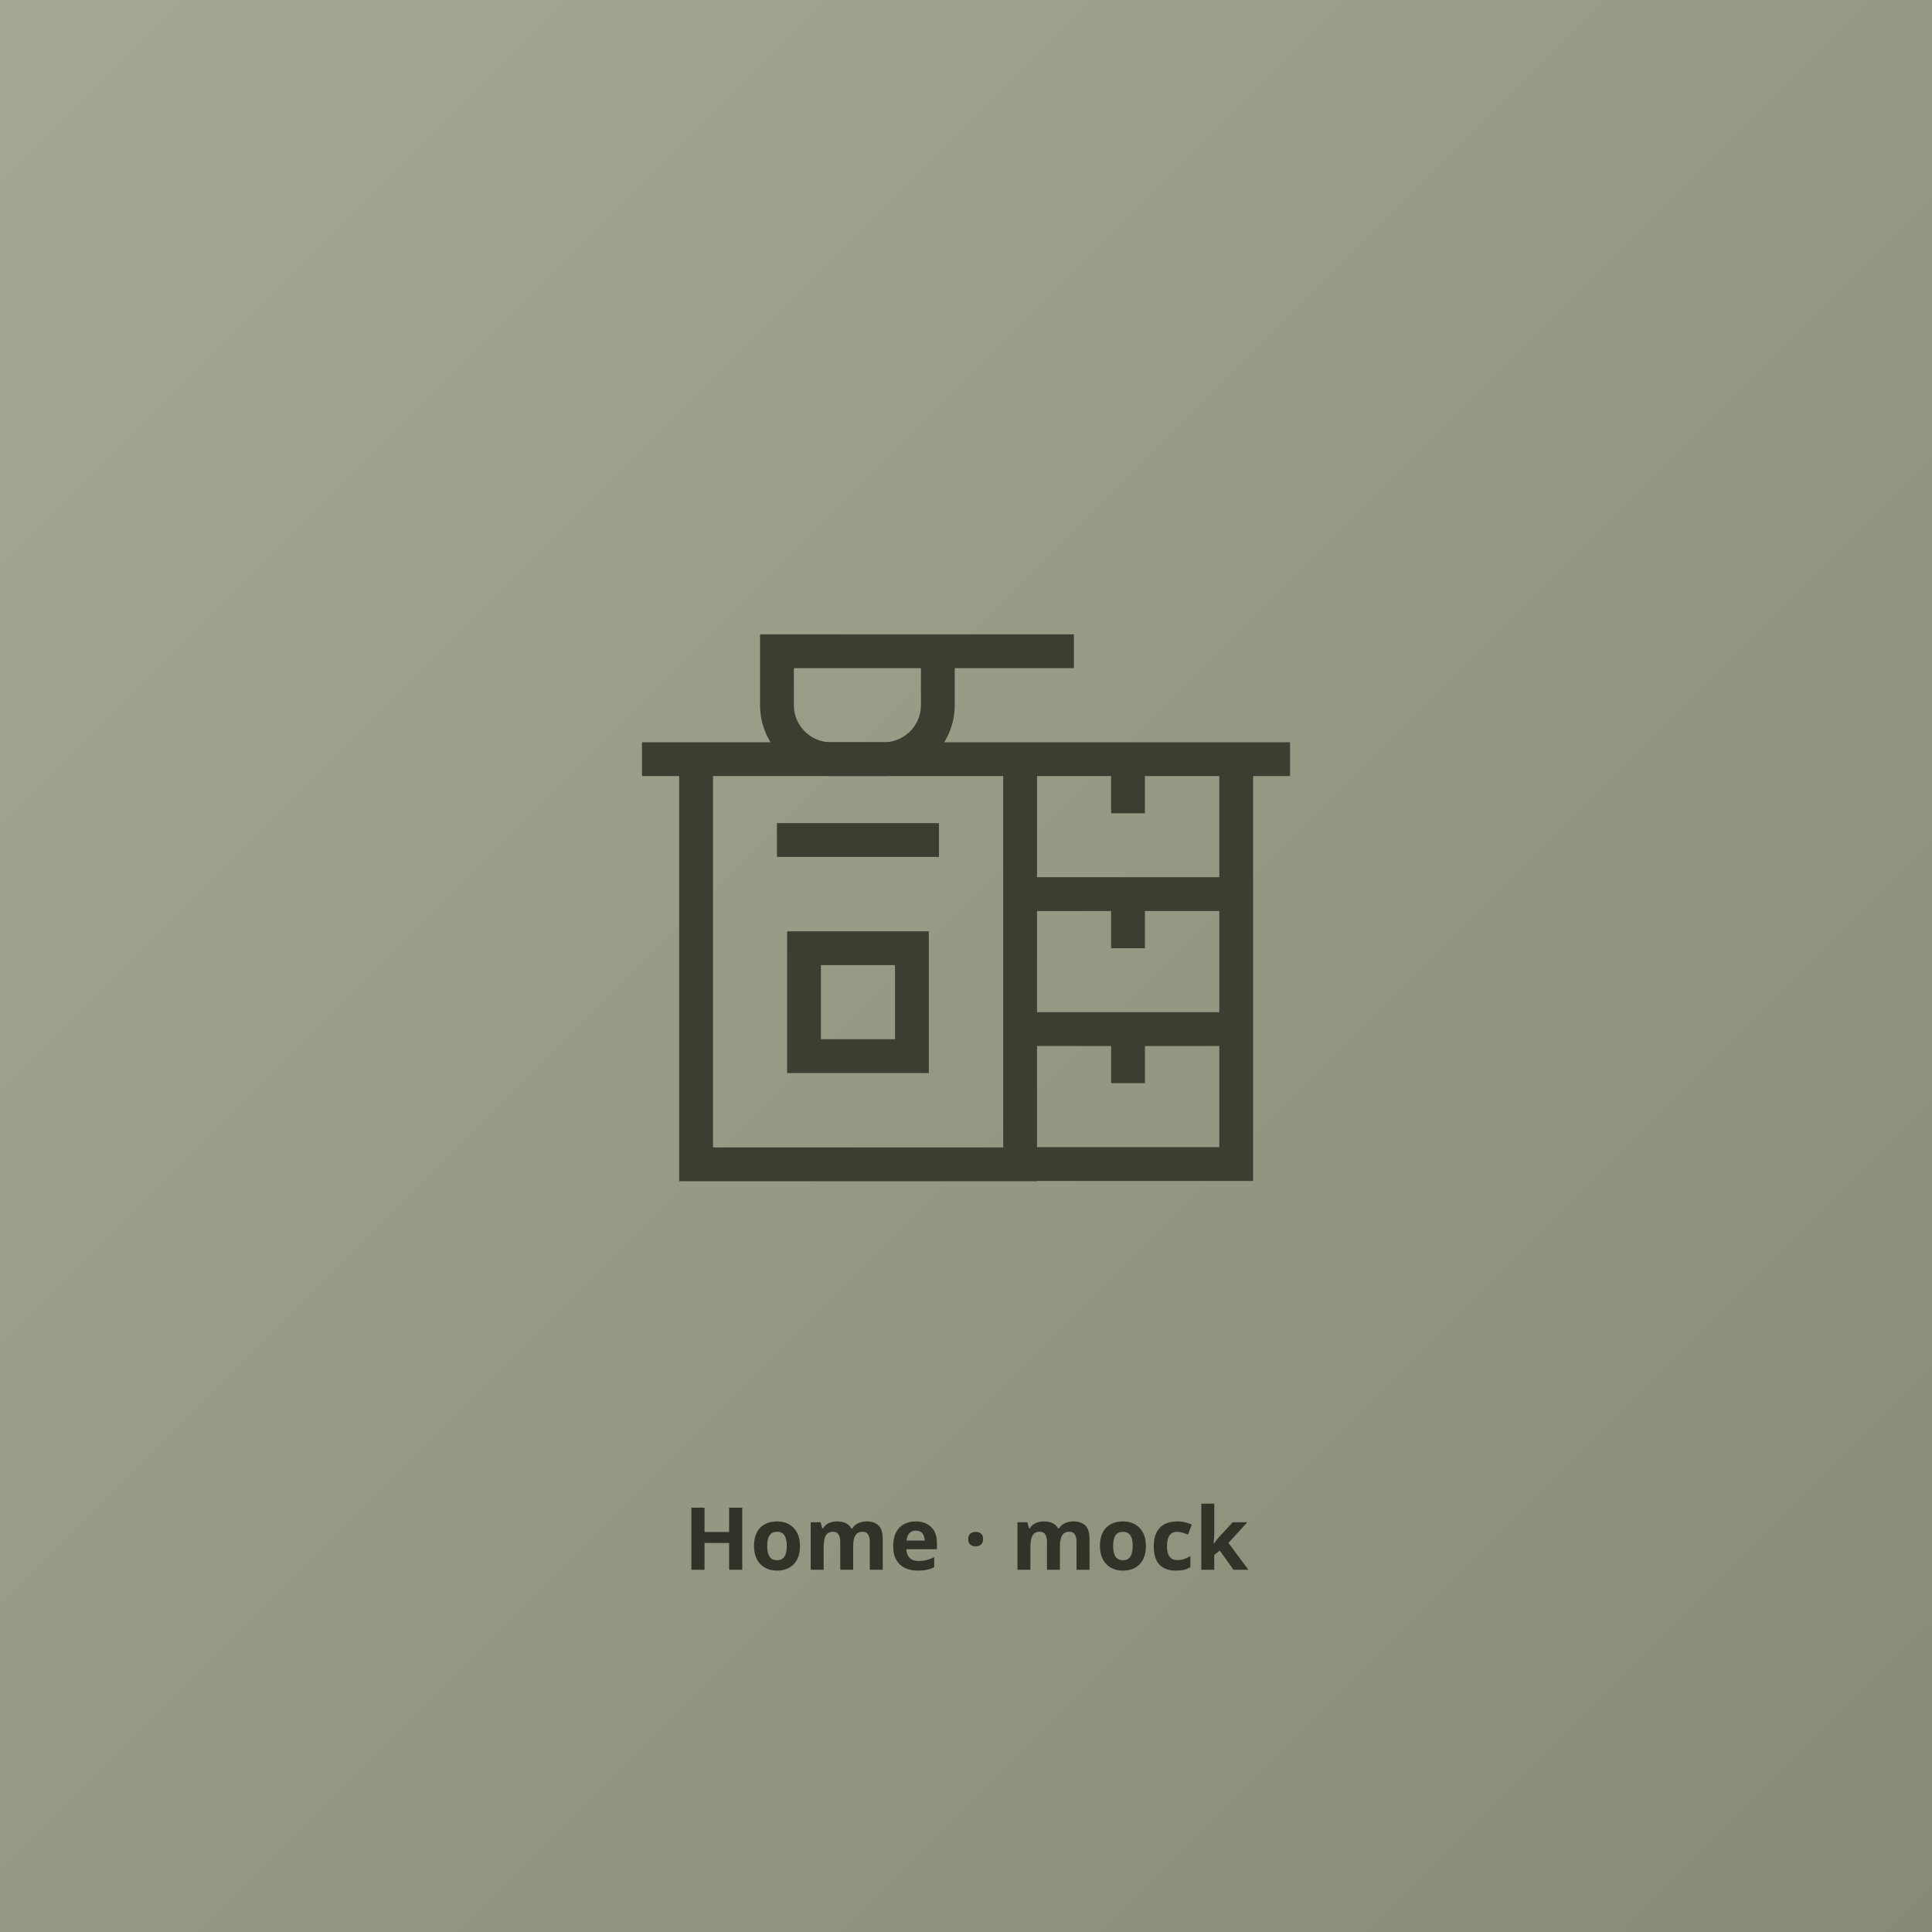
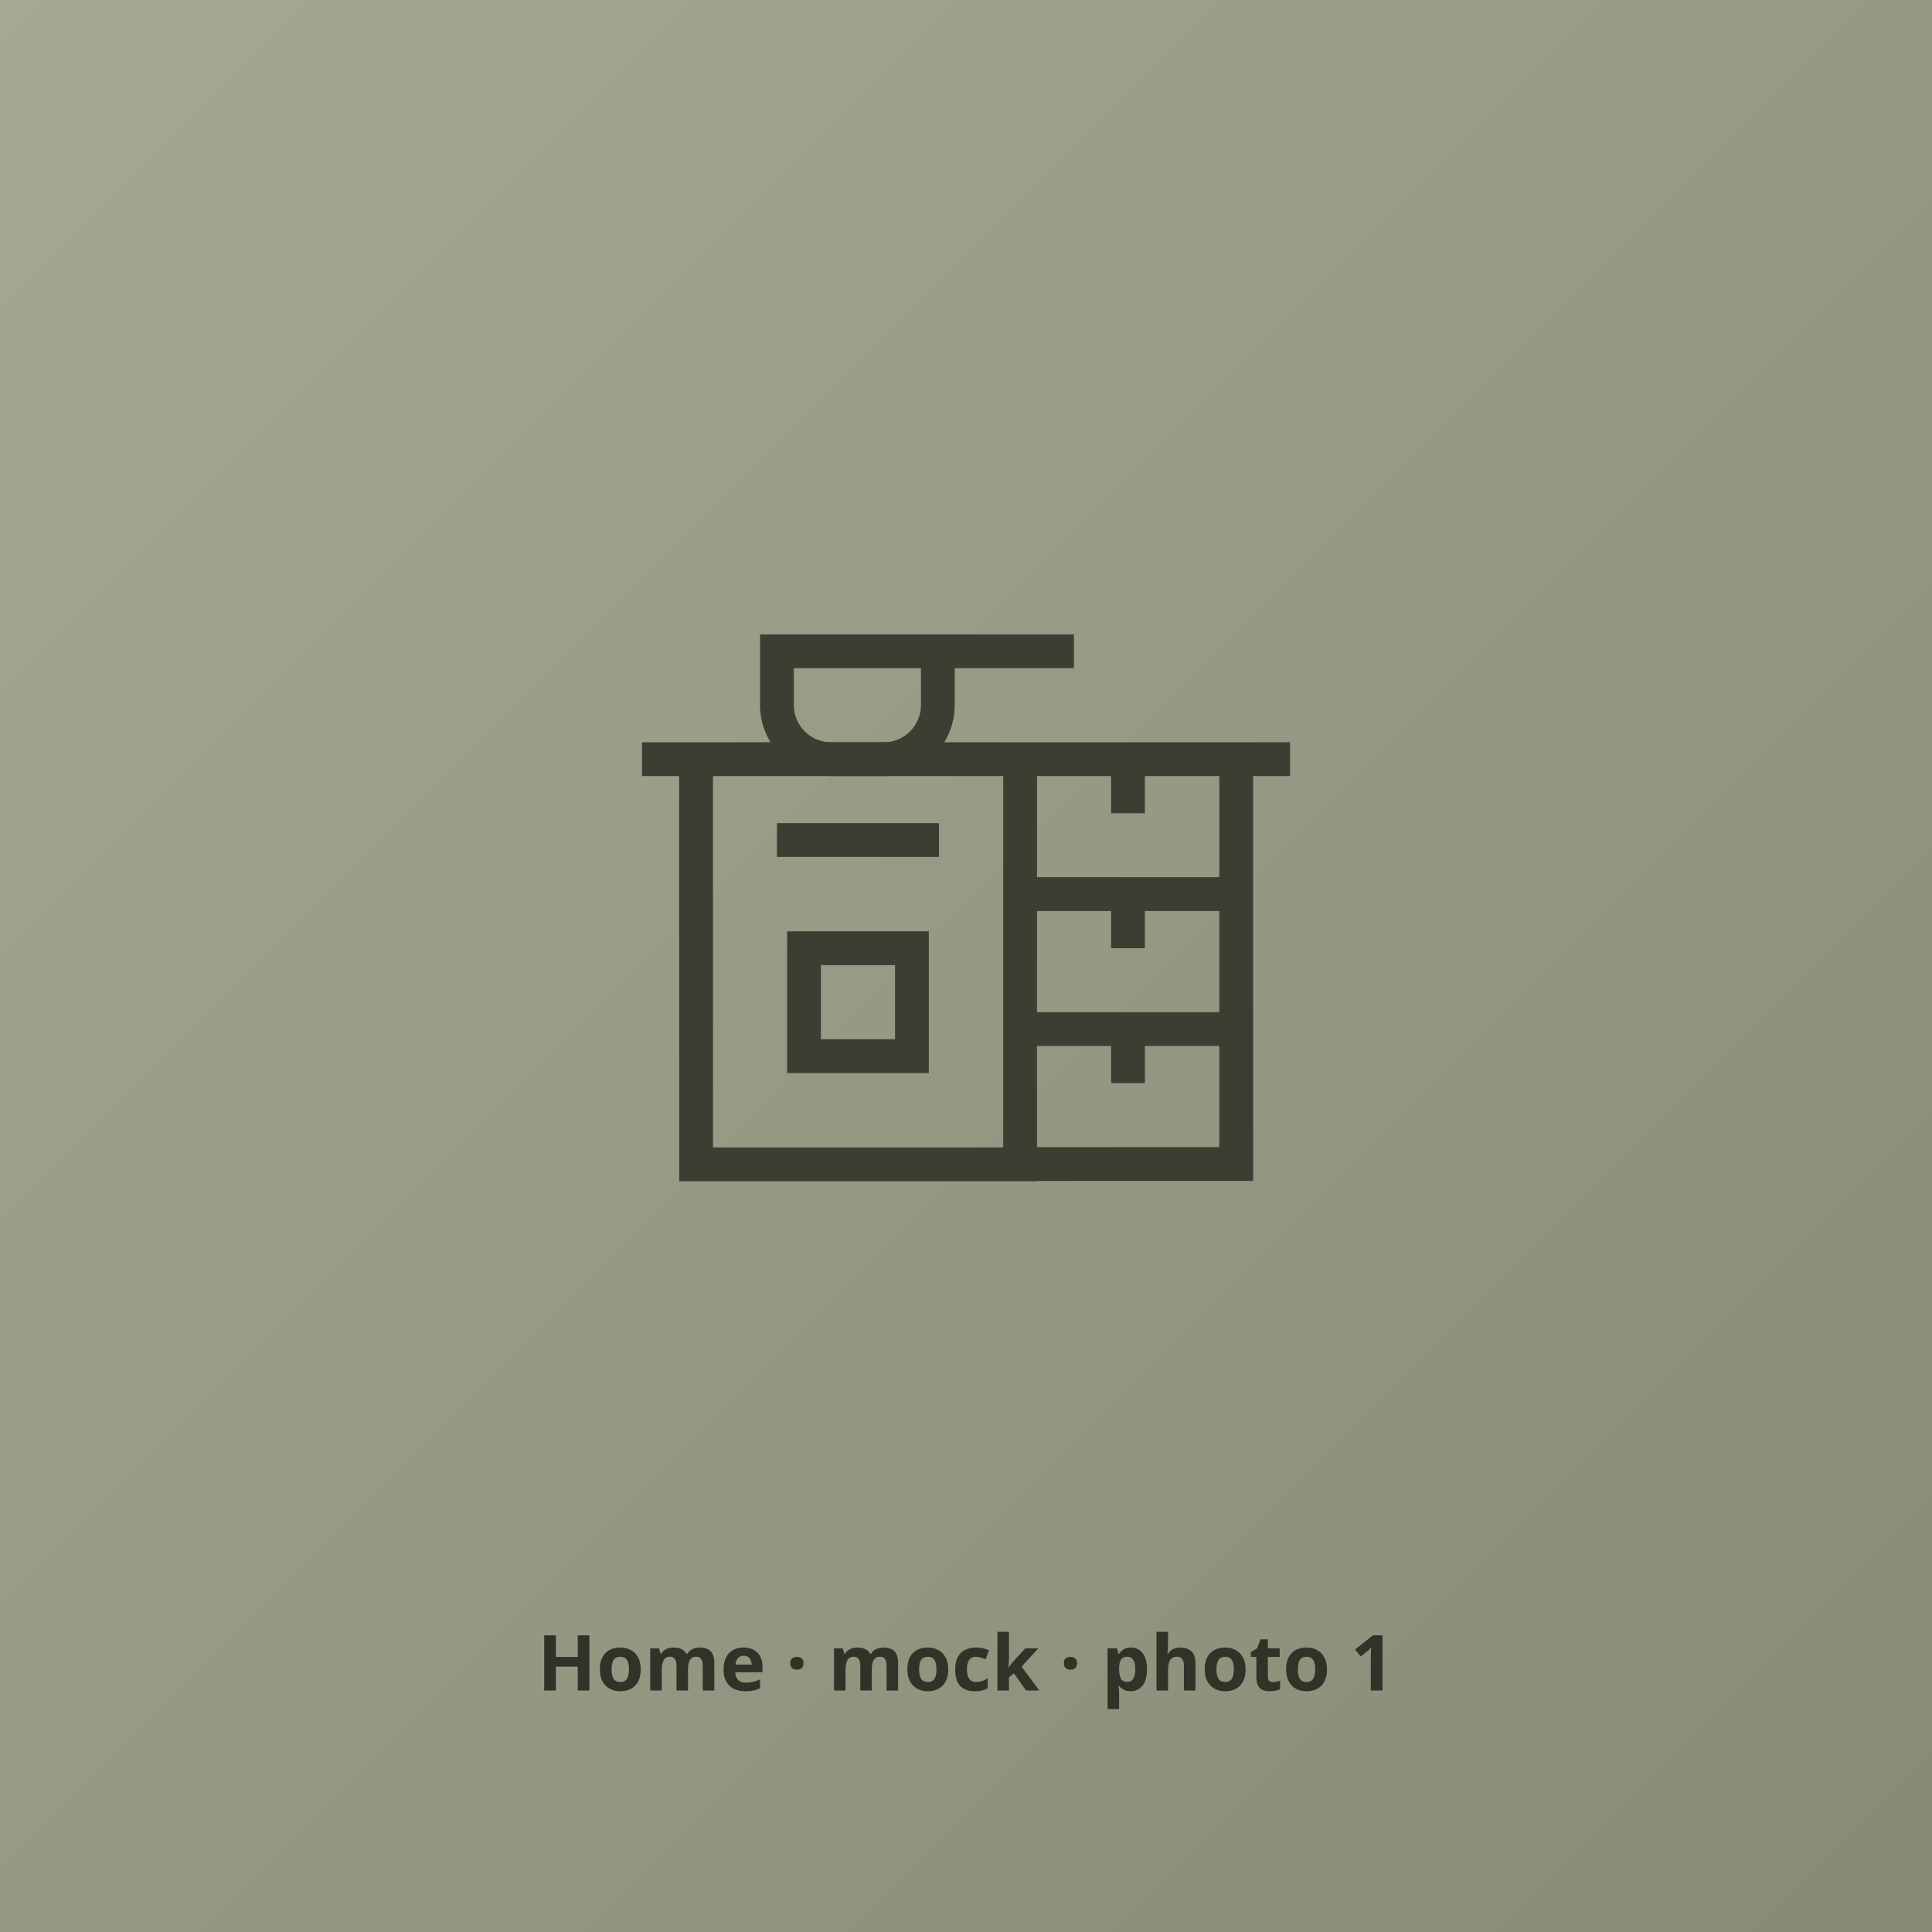
<svg xmlns="http://www.w3.org/2000/svg" width="800" height="800" viewBox="0 0 800 800">
  <defs>
    <linearGradient id="g" x1="0" y1="0" x2="1" y2="1">
      <stop offset="0" stop-color="hsl(64 10% 62%)" />
      <stop offset="1" stop-color="hsl(64 8% 50%)" />
    </linearGradient>
  </defs>
  <rect width="800" height="800" fill="url(#g)" />
-   <g transform="translate(260 230) scale(11.667)" fill="none" stroke="hsl(64 10% 22%)" stroke-width="1.2" stroke-miterlimit="10">
+   <g transform="translate(260 230) scale(11.667)" fill="none" stroke="hsl(64 10% 22%)" stroke-width="1.20" stroke-miterlimit="10">
    <path d="M2.42 7.23h11.5v14.38H2.42zM13.92 16.81h7.67v4.79h-7.67zM13.92 12.02h7.67v4.79h-7.67zM13.92 7.23h7.67v4.79h-7.67zM.5 7.23h23" />
    <path d="M6.25 13.94h3.83v3.83H6.25zM5.29 3.4H11v1.91a1.92 1.92 0 0 1-1.87 1.92H7.21a1.92 1.92 0 0 1-1.92-1.92V3.4ZM15.83 3.4h-4.79M5.29 10.1h5.75M17.75 9.15V7.23M17.75 13.94v-1.92M17.75 18.73v-1.92" />
  </g>
-   <text x="400" y="650" text-anchor="middle" font-family="sans-serif" font-size="36" font-weight="600" fill="hsl(64 10% 18%)">Home · mock</text>
+   <text x="400" y="700" text-anchor="middle" font-family="sans-serif" font-size="32" font-weight="600" fill="hsl(64 10% 18%)">Home · mock · photo 1</text>
</svg>
